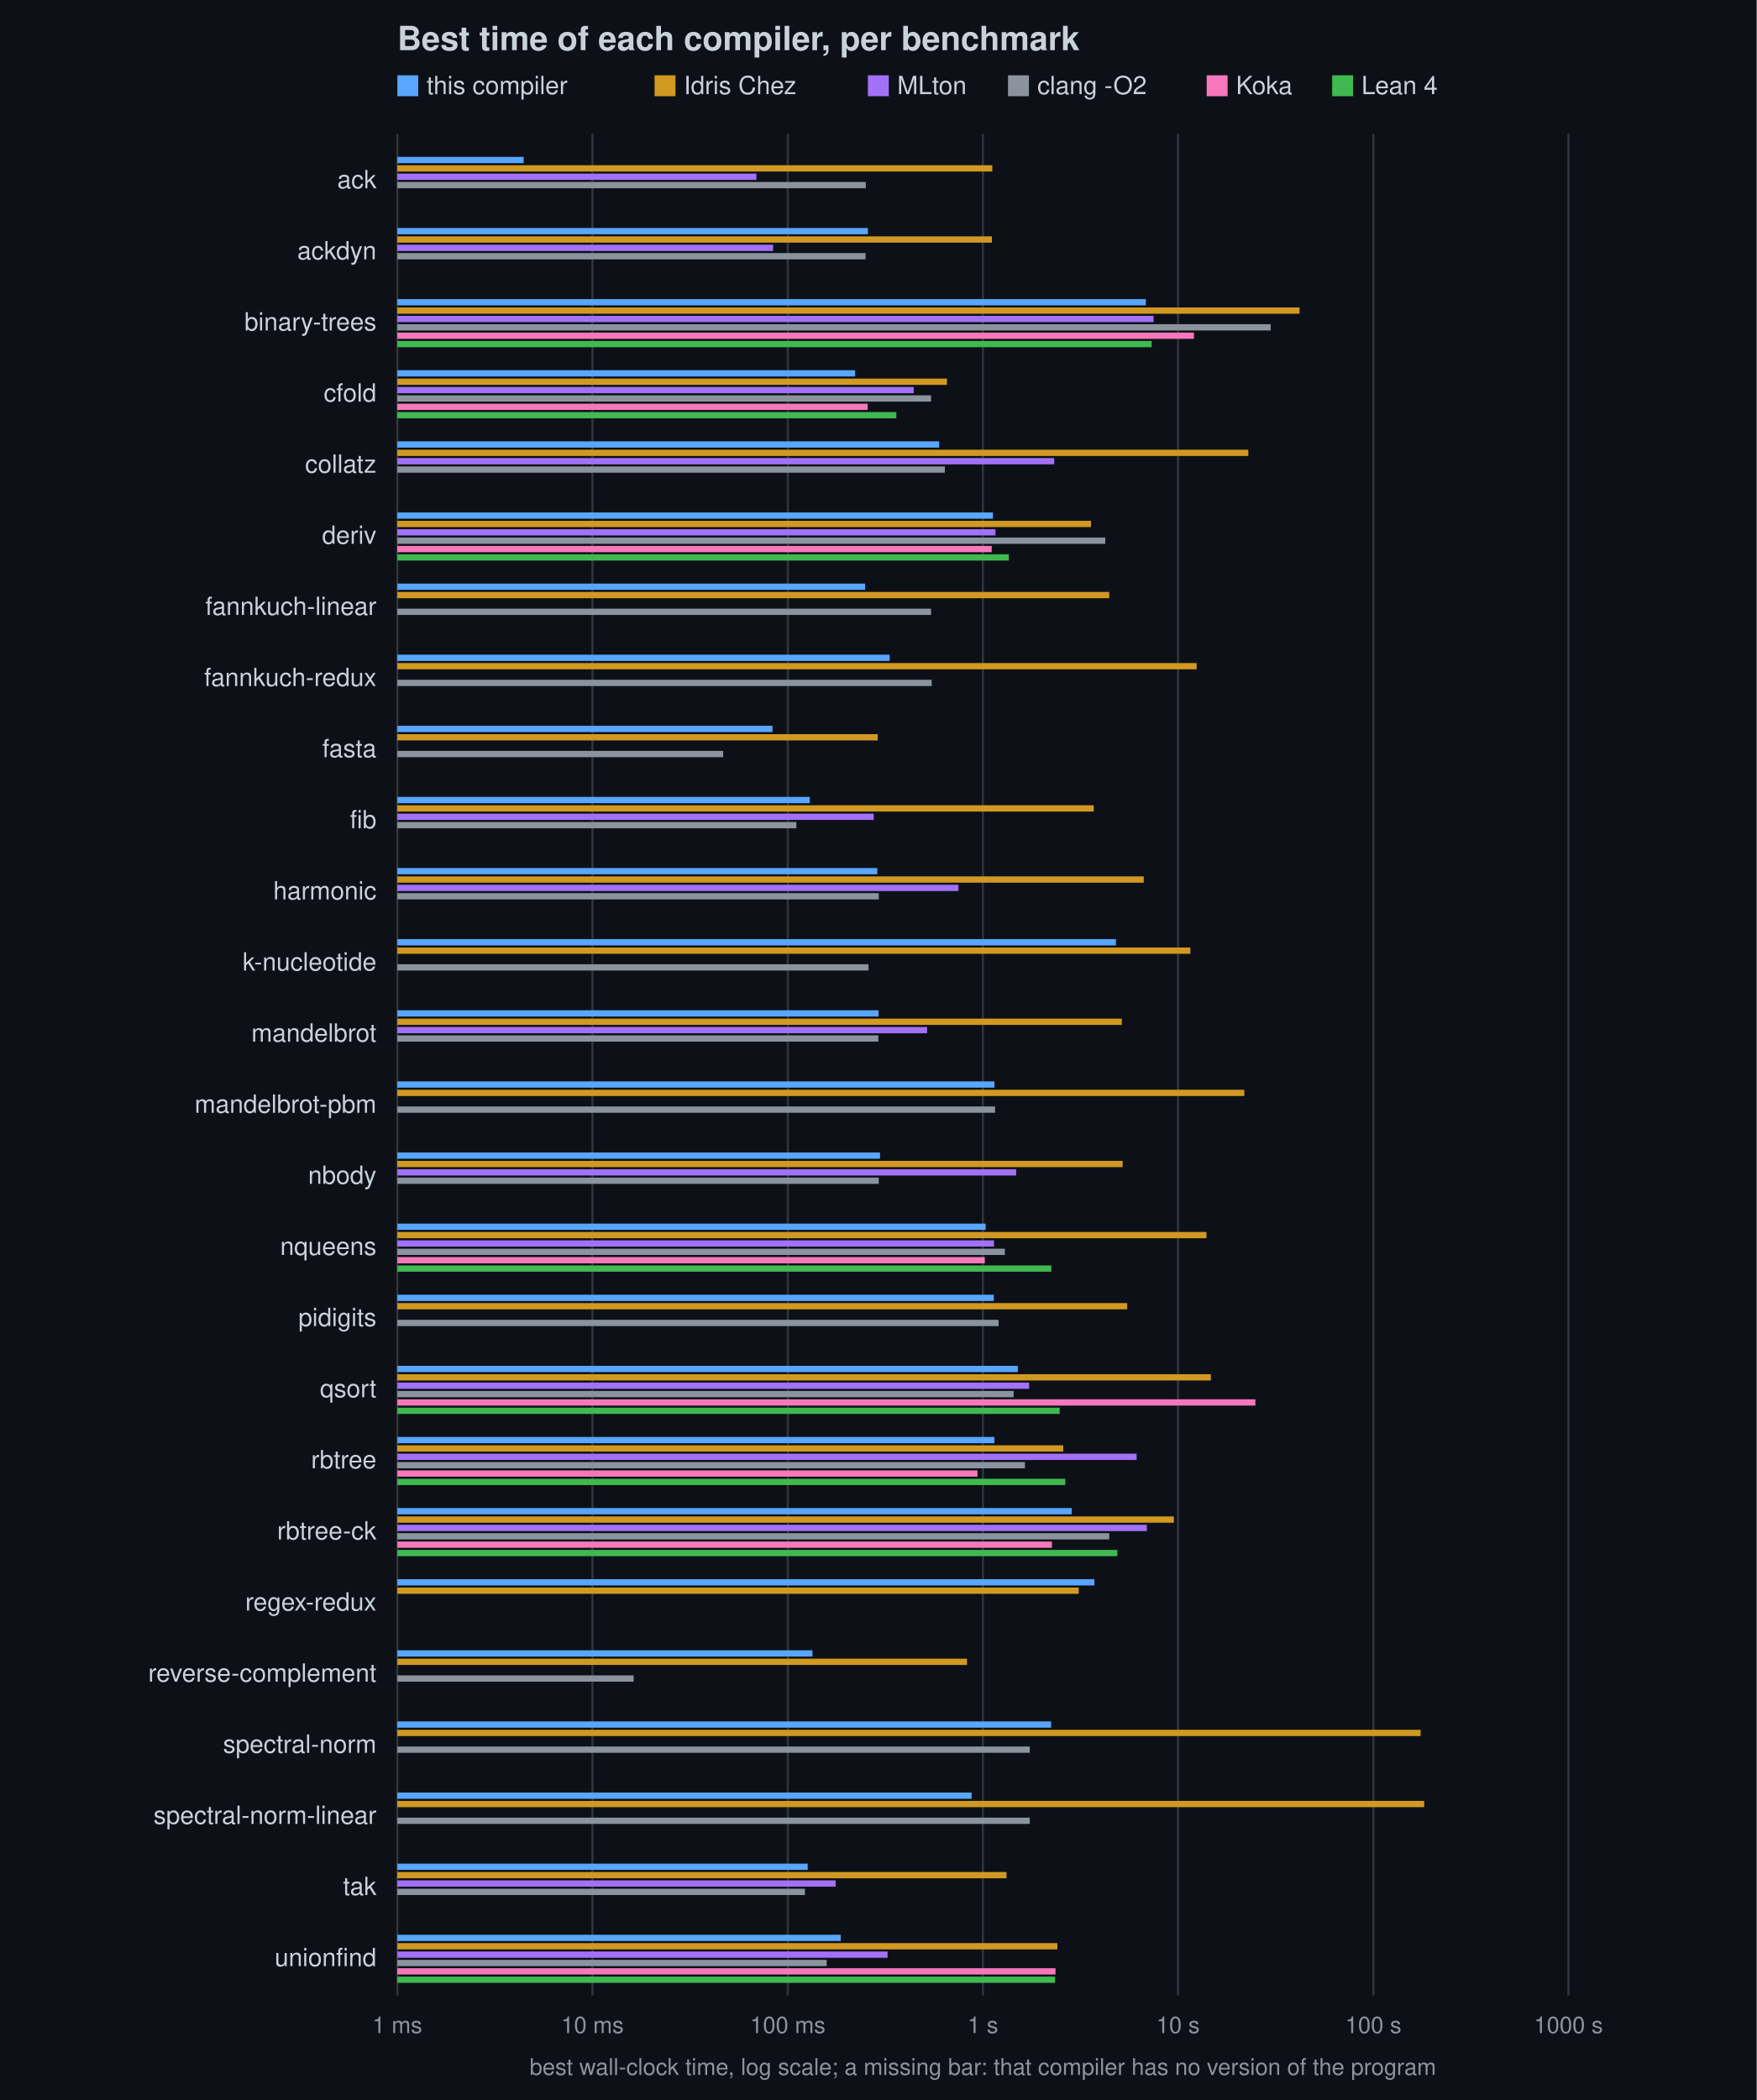
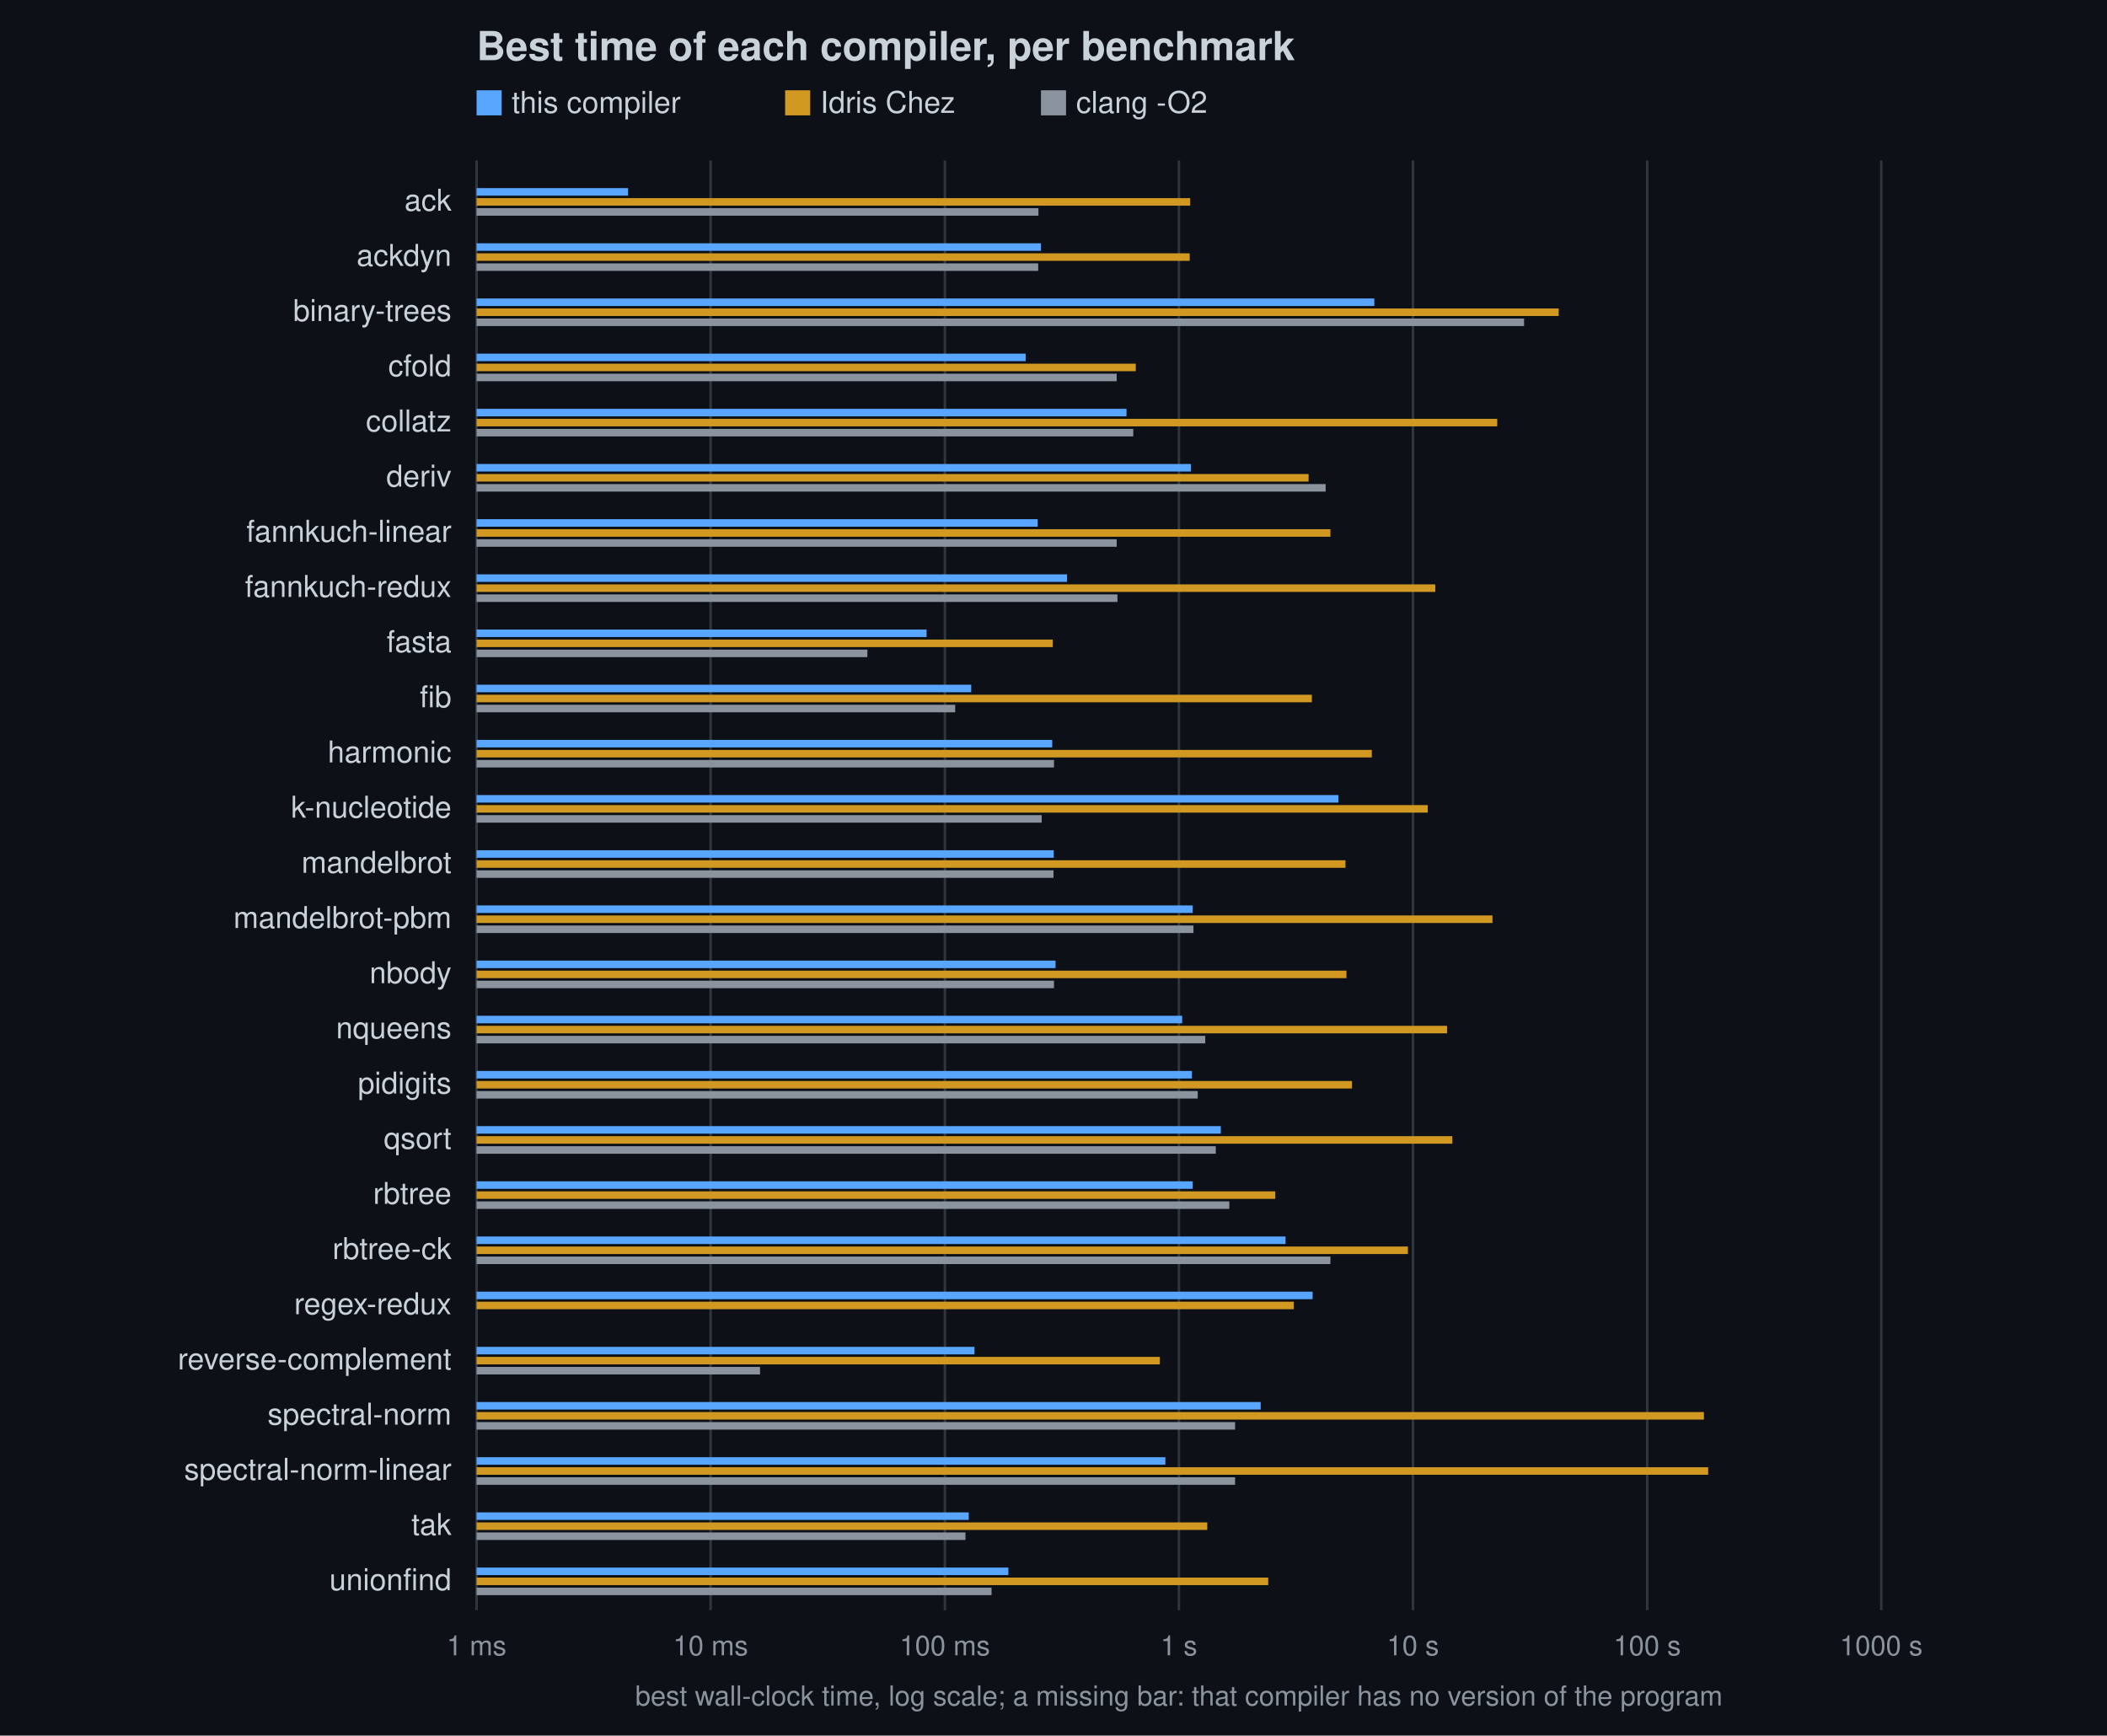
- <svg xmlns="http://www.w3.org/2000/svg" width="840" height="1004" viewBox="0 0 840 1004" font-family="-apple-system, Segoe UI, Helvetica, Arial, sans-serif">
+ <svg xmlns="http://www.w3.org/2000/svg" width="840" height="692" viewBox="0 0 840 692" font-family="-apple-system, Segoe UI, Helvetica, Arial, sans-serif">
  <rect width="100%" height="100%" fill="#0d1117" />
  <text x="190.0" y="24.0" text-anchor="start" font-size="16" fill="#c9d1d9" font-weight="600">Best time of each compiler, per benchmark</text>
  <rect x="190.0" y="36" width="10" height="10" fill="#58a6ff" />
  <text x="204.0" y="45.0" text-anchor="start" font-size="12" fill="#c9d1d9">this compiler</text>
  <rect x="313.0" y="36" width="10" height="10" fill="#d29922" />
  <text x="327.0" y="45.0" text-anchor="start" font-size="12" fill="#c9d1d9">Idris Chez</text>
-   <rect x="415.0" y="36" width="10" height="10" fill="#a371f7" />
-   <text x="429.0" y="45.0" text-anchor="start" font-size="12" fill="#c9d1d9">MLton</text>
-   <rect x="482.0" y="36" width="10" height="10" fill="#8b949e" />
-   <text x="496.0" y="45.0" text-anchor="start" font-size="12" fill="#c9d1d9">clang -O2</text>
-   <rect x="577.0" y="36" width="10" height="10" fill="#f778ba" />
-   <text x="591.0" y="45.0" text-anchor="start" font-size="12" fill="#c9d1d9">Koka</text>
-   <rect x="637.0" y="36" width="10" height="10" fill="#3fb950" />
-   <text x="651.0" y="45.0" text-anchor="start" font-size="12" fill="#c9d1d9">Lean 4</text>
-   <line x1="190.0" y1="64" x2="190.0" y2="954" stroke="#30363d" />
-   <text x="190.0" y="972.0" text-anchor="middle" font-size="11" fill="#8b949e">1 ms</text>
-   <line x1="283.3" y1="64" x2="283.3" y2="954" stroke="#30363d" />
-   <text x="283.3" y="972.0" text-anchor="middle" font-size="11" fill="#8b949e">10 ms</text>
-   <line x1="376.7" y1="64" x2="376.7" y2="954" stroke="#30363d" />
-   <text x="376.7" y="972.0" text-anchor="middle" font-size="11" fill="#8b949e">100 ms</text>
-   <line x1="470.0" y1="64" x2="470.0" y2="954" stroke="#30363d" />
-   <text x="470.0" y="972.0" text-anchor="middle" font-size="11" fill="#8b949e">1 s</text>
-   <line x1="563.3" y1="64" x2="563.3" y2="954" stroke="#30363d" />
-   <text x="563.3" y="972.0" text-anchor="middle" font-size="11" fill="#8b949e">10 s</text>
-   <line x1="656.7" y1="64" x2="656.7" y2="954" stroke="#30363d" />
-   <text x="656.7" y="972.0" text-anchor="middle" font-size="11" fill="#8b949e">100 s</text>
-   <line x1="750.0" y1="64" x2="750.0" y2="954" stroke="#30363d" />
-   <text x="750.0" y="972.0" text-anchor="middle" font-size="11" fill="#8b949e">1000 s</text>
-   <text x="180.0" y="90.0" text-anchor="end" font-size="12" fill="#c9d1d9">ack</text>
+   <rect x="415.0" y="36" width="10" height="10" fill="#8b949e" />
+   <text x="429.0" y="45.0" text-anchor="start" font-size="12" fill="#c9d1d9">clang -O2</text>
+   <line x1="190.0" y1="64" x2="190.0" y2="642" stroke="#30363d" />
+   <text x="190.0" y="660.0" text-anchor="middle" font-size="11" fill="#8b949e">1 ms</text>
+   <line x1="283.3" y1="64" x2="283.3" y2="642" stroke="#30363d" />
+   <text x="283.3" y="660.0" text-anchor="middle" font-size="11" fill="#8b949e">10 ms</text>
+   <line x1="376.7" y1="64" x2="376.7" y2="642" stroke="#30363d" />
+   <text x="376.7" y="660.0" text-anchor="middle" font-size="11" fill="#8b949e">100 ms</text>
+   <line x1="470.0" y1="64" x2="470.0" y2="642" stroke="#30363d" />
+   <text x="470.0" y="660.0" text-anchor="middle" font-size="11" fill="#8b949e">1 s</text>
+   <line x1="563.3" y1="64" x2="563.3" y2="642" stroke="#30363d" />
+   <text x="563.3" y="660.0" text-anchor="middle" font-size="11" fill="#8b949e">10 s</text>
+   <line x1="656.7" y1="64" x2="656.7" y2="642" stroke="#30363d" />
+   <text x="656.7" y="660.0" text-anchor="middle" font-size="11" fill="#8b949e">100 s</text>
+   <line x1="750.0" y1="64" x2="750.0" y2="642" stroke="#30363d" />
+   <text x="750.0" y="660.0" text-anchor="middle" font-size="11" fill="#8b949e">1000 s</text>
+   <text x="180.0" y="84.0" text-anchor="end" font-size="12" fill="#c9d1d9">ack</text>
  <rect x="190" y="75.0" width="60.4" height="3" fill="#58a6ff" />
  <rect x="190" y="79.0" width="284.5" height="3" fill="#d29922" />
-   <rect x="190" y="83.0" width="171.7" height="3" fill="#a371f7" />
-   <rect x="190" y="87.0" width="224.0" height="3" fill="#8b949e" />
-   <text x="180.0" y="124.0" text-anchor="end" font-size="12" fill="#c9d1d9">ackdyn</text>
-   <rect x="190" y="109.0" width="225.0" height="3" fill="#58a6ff" />
-   <rect x="190" y="113.0" width="284.3" height="3" fill="#d29922" />
-   <rect x="190" y="117.0" width="179.7" height="3" fill="#a371f7" />
-   <rect x="190" y="121.0" width="223.9" height="3" fill="#8b949e" />
-   <text x="180.0" y="158.0" text-anchor="end" font-size="12" fill="#c9d1d9">binary-trees</text>
-   <rect x="190" y="143.0" width="357.9" height="3" fill="#58a6ff" />
-   <rect x="190" y="147.0" width="431.4" height="3" fill="#d29922" />
-   <rect x="190" y="151.0" width="361.6" height="3" fill="#a371f7" />
-   <rect x="190" y="155.0" width="417.6" height="3" fill="#8b949e" />
-   <rect x="190" y="159.0" width="380.9" height="3" fill="#f778ba" />
-   <rect x="190" y="163.0" width="360.7" height="3" fill="#3fb950" />
-   <text x="180.0" y="192.0" text-anchor="end" font-size="12" fill="#c9d1d9">cfold</text>
-   <rect x="190" y="177.0" width="218.9" height="3" fill="#58a6ff" />
-   <rect x="190" y="181.0" width="262.8" height="3" fill="#d29922" />
-   <rect x="190" y="185.0" width="246.9" height="3" fill="#a371f7" />
-   <rect x="190" y="189.0" width="255.2" height="3" fill="#8b949e" />
-   <rect x="190" y="193.0" width="224.9" height="3" fill="#f778ba" />
-   <rect x="190" y="197.0" width="238.6" height="3" fill="#3fb950" />
-   <text x="180.0" y="226.0" text-anchor="end" font-size="12" fill="#c9d1d9">collatz</text>
-   <rect x="190" y="211.0" width="259.1" height="3" fill="#58a6ff" />
-   <rect x="190" y="215.0" width="406.9" height="3" fill="#d29922" />
-   <rect x="190" y="219.0" width="314.1" height="3" fill="#a371f7" />
-   <rect x="190" y="223.0" width="261.8" height="3" fill="#8b949e" />
-   <text x="180.0" y="260.0" text-anchor="end" font-size="12" fill="#c9d1d9">deriv</text>
-   <rect x="190" y="245.0" width="284.8" height="3" fill="#58a6ff" />
-   <rect x="190" y="249.0" width="331.7" height="3" fill="#d29922" />
-   <rect x="190" y="253.0" width="286.0" height="3" fill="#a371f7" />
-   <rect x="190" y="257.0" width="338.5" height="3" fill="#8b949e" />
-   <rect x="190" y="261.0" width="284.2" height="3" fill="#f778ba" />
-   <rect x="190" y="265.0" width="292.4" height="3" fill="#3fb950" />
-   <text x="180.0" y="294.0" text-anchor="end" font-size="12" fill="#c9d1d9">fannkuch-linear</text>
-   <rect x="190" y="279.0" width="223.7" height="3" fill="#58a6ff" />
-   <rect x="190" y="283.0" width="340.4" height="3" fill="#d29922" />
-   <rect x="190" y="291.0" width="255.2" height="3" fill="#8b949e" />
-   <text x="180.0" y="328.0" text-anchor="end" font-size="12" fill="#c9d1d9">fannkuch-redux</text>
-   <rect x="190" y="313.0" width="235.4" height="3" fill="#58a6ff" />
-   <rect x="190" y="317.0" width="382.2" height="3" fill="#d29922" />
-   <rect x="190" y="325.0" width="255.5" height="3" fill="#8b949e" />
-   <text x="180.0" y="362.0" text-anchor="end" font-size="12" fill="#c9d1d9">fasta</text>
-   <rect x="190" y="347.0" width="179.4" height="3" fill="#58a6ff" />
-   <rect x="190" y="351.0" width="229.7" height="3" fill="#d29922" />
-   <rect x="190" y="359.0" width="155.8" height="3" fill="#8b949e" />
-   <text x="180.0" y="396.0" text-anchor="end" font-size="12" fill="#c9d1d9">fib</text>
-   <rect x="190" y="381.0" width="197.2" height="3" fill="#58a6ff" />
-   <rect x="190" y="385.0" width="333.0" height="3" fill="#d29922" />
-   <rect x="190" y="389.0" width="227.8" height="3" fill="#a371f7" />
-   <rect x="190" y="393.0" width="190.8" height="3" fill="#8b949e" />
-   <text x="180.0" y="430.0" text-anchor="end" font-size="12" fill="#c9d1d9">harmonic</text>
-   <rect x="190" y="415.0" width="229.5" height="3" fill="#58a6ff" />
-   <rect x="190" y="419.0" width="356.9" height="3" fill="#d29922" />
-   <rect x="190" y="423.0" width="268.3" height="3" fill="#a371f7" />
-   <rect x="190" y="427.0" width="230.2" height="3" fill="#8b949e" />
-   <text x="180.0" y="464.0" text-anchor="end" font-size="12" fill="#c9d1d9">k-nucleotide</text>
-   <rect x="190" y="449.0" width="343.6" height="3" fill="#58a6ff" />
-   <rect x="190" y="453.0" width="379.2" height="3" fill="#d29922" />
-   <rect x="190" y="461.0" width="225.3" height="3" fill="#8b949e" />
-   <text x="180.0" y="498.0" text-anchor="end" font-size="12" fill="#c9d1d9">mandelbrot</text>
-   <rect x="190" y="483.0" width="230.1" height="3" fill="#58a6ff" />
-   <rect x="190" y="487.0" width="346.4" height="3" fill="#d29922" />
-   <rect x="190" y="491.0" width="253.3" height="3" fill="#a371f7" />
-   <rect x="190" y="495.0" width="230.0" height="3" fill="#8b949e" />
-   <text x="180.0" y="532.0" text-anchor="end" font-size="12" fill="#c9d1d9">mandelbrot-pbm</text>
-   <rect x="190" y="517.0" width="285.5" height="3" fill="#58a6ff" />
-   <rect x="190" y="521.0" width="405.0" height="3" fill="#d29922" />
-   <rect x="190" y="529.0" width="285.8" height="3" fill="#8b949e" />
-   <text x="180.0" y="566.0" text-anchor="end" font-size="12" fill="#c9d1d9">nbody</text>
-   <rect x="190" y="551.0" width="230.8" height="3" fill="#58a6ff" />
-   <rect x="190" y="555.0" width="346.8" height="3" fill="#d29922" />
-   <rect x="190" y="559.0" width="295.9" height="3" fill="#a371f7" />
-   <rect x="190" y="563.0" width="230.2" height="3" fill="#8b949e" />
-   <text x="180.0" y="600.0" text-anchor="end" font-size="12" fill="#c9d1d9">nqueens</text>
-   <rect x="190" y="585.0" width="281.3" height="3" fill="#58a6ff" />
-   <rect x="190" y="589.0" width="386.9" height="3" fill="#d29922" />
-   <rect x="190" y="593.0" width="285.3" height="3" fill="#a371f7" />
-   <rect x="190" y="597.0" width="290.5" height="3" fill="#8b949e" />
-   <rect x="190" y="601.0" width="280.9" height="3" fill="#f778ba" />
-   <rect x="190" y="605.0" width="312.7" height="3" fill="#3fb950" />
-   <text x="180.0" y="634.0" text-anchor="end" font-size="12" fill="#c9d1d9">pidigits</text>
-   <rect x="190" y="619.0" width="285.2" height="3" fill="#58a6ff" />
-   <rect x="190" y="623.0" width="349.0" height="3" fill="#d29922" />
-   <rect x="190" y="631.0" width="287.5" height="3" fill="#8b949e" />
-   <text x="180.0" y="668.0" text-anchor="end" font-size="12" fill="#c9d1d9">qsort</text>
-   <rect x="190" y="653.0" width="296.7" height="3" fill="#58a6ff" />
-   <rect x="190" y="657.0" width="389.0" height="3" fill="#d29922" />
-   <rect x="190" y="661.0" width="302.1" height="3" fill="#a371f7" />
-   <rect x="190" y="665.0" width="294.7" height="3" fill="#8b949e" />
-   <rect x="190" y="669.0" width="410.3" height="3" fill="#f778ba" />
-   <rect x="190" y="673.0" width="316.7" height="3" fill="#3fb950" />
-   <text x="180.0" y="702.0" text-anchor="end" font-size="12" fill="#c9d1d9">rbtree</text>
-   <rect x="190" y="687.0" width="285.5" height="3" fill="#58a6ff" />
-   <rect x="190" y="691.0" width="318.4" height="3" fill="#d29922" />
-   <rect x="190" y="695.0" width="353.5" height="3" fill="#a371f7" />
-   <rect x="190" y="699.0" width="300.1" height="3" fill="#8b949e" />
-   <rect x="190" y="703.0" width="277.4" height="3" fill="#f778ba" />
-   <rect x="190" y="707.0" width="319.4" height="3" fill="#3fb950" />
-   <text x="180.0" y="736.0" text-anchor="end" font-size="12" fill="#c9d1d9">rbtree-ck</text>
-   <rect x="190" y="721.0" width="322.5" height="3" fill="#58a6ff" />
-   <rect x="190" y="725.0" width="371.3" height="3" fill="#d29922" />
-   <rect x="190" y="729.0" width="358.4" height="3" fill="#a371f7" />
-   <rect x="190" y="733.0" width="340.4" height="3" fill="#8b949e" />
-   <rect x="190" y="737.0" width="313.0" height="3" fill="#f778ba" />
-   <rect x="190" y="741.0" width="344.3" height="3" fill="#3fb950" />
-   <text x="180.0" y="770.0" text-anchor="end" font-size="12" fill="#c9d1d9">regex-redux</text>
-   <rect x="190" y="755.0" width="333.3" height="3" fill="#58a6ff" />
-   <rect x="190" y="759.0" width="325.8" height="3" fill="#d29922" />
-   <text x="180.0" y="804.0" text-anchor="end" font-size="12" fill="#c9d1d9">reverse-complement</text>
-   <rect x="190" y="789.0" width="198.5" height="3" fill="#58a6ff" />
-   <rect x="190" y="793.0" width="272.4" height="3" fill="#d29922" />
-   <rect x="190" y="801.0" width="113.0" height="3" fill="#8b949e" />
-   <text x="180.0" y="838.0" text-anchor="end" font-size="12" fill="#c9d1d9">spectral-norm</text>
-   <rect x="190" y="823.0" width="312.6" height="3" fill="#58a6ff" />
-   <rect x="190" y="827.0" width="489.3" height="3" fill="#d29922" />
-   <rect x="190" y="835.0" width="302.4" height="3" fill="#8b949e" />
-   <text x="180.0" y="872.0" text-anchor="end" font-size="12" fill="#c9d1d9">spectral-norm-linear</text>
-   <rect x="190" y="857.0" width="274.6" height="3" fill="#58a6ff" />
-   <rect x="190" y="861.0" width="491.0" height="3" fill="#d29922" />
-   <rect x="190" y="869.0" width="302.4" height="3" fill="#8b949e" />
-   <text x="180.0" y="906.0" text-anchor="end" font-size="12" fill="#c9d1d9">tak</text>
-   <rect x="190" y="891.0" width="196.2" height="3" fill="#58a6ff" />
-   <rect x="190" y="895.0" width="291.3" height="3" fill="#d29922" />
-   <rect x="190" y="899.0" width="209.6" height="3" fill="#a371f7" />
-   <rect x="190" y="903.0" width="194.9" height="3" fill="#8b949e" />
-   <text x="180.0" y="940.0" text-anchor="end" font-size="12" fill="#c9d1d9">unionfind</text>
-   <rect x="190" y="925.0" width="212.0" height="3" fill="#58a6ff" />
-   <rect x="190" y="929.0" width="315.6" height="3" fill="#d29922" />
-   <rect x="190" y="933.0" width="234.4" height="3" fill="#a371f7" />
-   <rect x="190" y="937.0" width="205.3" height="3" fill="#8b949e" />
-   <rect x="190" y="941.0" width="314.7" height="3" fill="#f778ba" />
-   <rect x="190" y="945.0" width="314.5" height="3" fill="#3fb950" />
-   <text x="470.0" y="992.0" text-anchor="middle" font-size="11" fill="#8b949e">best wall-clock time, log scale; a missing bar: that compiler has no version of the program</text>
+   <rect x="190" y="83.0" width="224.0" height="3" fill="#8b949e" />
+   <text x="180.0" y="106.0" text-anchor="end" font-size="12" fill="#c9d1d9">ackdyn</text>
+   <rect x="190" y="97.0" width="225.0" height="3" fill="#58a6ff" />
+   <rect x="190" y="101.0" width="284.3" height="3" fill="#d29922" />
+   <rect x="190" y="105.0" width="223.9" height="3" fill="#8b949e" />
+   <text x="180.0" y="128.0" text-anchor="end" font-size="12" fill="#c9d1d9">binary-trees</text>
+   <rect x="190" y="119.0" width="357.9" height="3" fill="#58a6ff" />
+   <rect x="190" y="123.0" width="431.4" height="3" fill="#d29922" />
+   <rect x="190" y="127.0" width="417.6" height="3" fill="#8b949e" />
+   <text x="180.0" y="150.0" text-anchor="end" font-size="12" fill="#c9d1d9">cfold</text>
+   <rect x="190" y="141.0" width="218.9" height="3" fill="#58a6ff" />
+   <rect x="190" y="145.0" width="262.8" height="3" fill="#d29922" />
+   <rect x="190" y="149.0" width="255.2" height="3" fill="#8b949e" />
+   <text x="180.0" y="172.0" text-anchor="end" font-size="12" fill="#c9d1d9">collatz</text>
+   <rect x="190" y="163.0" width="259.1" height="3" fill="#58a6ff" />
+   <rect x="190" y="167.0" width="406.9" height="3" fill="#d29922" />
+   <rect x="190" y="171.0" width="261.8" height="3" fill="#8b949e" />
+   <text x="180.0" y="194.0" text-anchor="end" font-size="12" fill="#c9d1d9">deriv</text>
+   <rect x="190" y="185.0" width="284.8" height="3" fill="#58a6ff" />
+   <rect x="190" y="189.0" width="331.7" height="3" fill="#d29922" />
+   <rect x="190" y="193.0" width="338.5" height="3" fill="#8b949e" />
+   <text x="180.0" y="216.0" text-anchor="end" font-size="12" fill="#c9d1d9">fannkuch-linear</text>
+   <rect x="190" y="207.0" width="223.7" height="3" fill="#58a6ff" />
+   <rect x="190" y="211.0" width="340.4" height="3" fill="#d29922" />
+   <rect x="190" y="215.0" width="255.2" height="3" fill="#8b949e" />
+   <text x="180.0" y="238.0" text-anchor="end" font-size="12" fill="#c9d1d9">fannkuch-redux</text>
+   <rect x="190" y="229.0" width="235.4" height="3" fill="#58a6ff" />
+   <rect x="190" y="233.0" width="382.2" height="3" fill="#d29922" />
+   <rect x="190" y="237.0" width="255.5" height="3" fill="#8b949e" />
+   <text x="180.0" y="260.0" text-anchor="end" font-size="12" fill="#c9d1d9">fasta</text>
+   <rect x="190" y="251.0" width="179.4" height="3" fill="#58a6ff" />
+   <rect x="190" y="255.0" width="229.7" height="3" fill="#d29922" />
+   <rect x="190" y="259.0" width="155.8" height="3" fill="#8b949e" />
+   <text x="180.0" y="282.0" text-anchor="end" font-size="12" fill="#c9d1d9">fib</text>
+   <rect x="190" y="273.0" width="197.2" height="3" fill="#58a6ff" />
+   <rect x="190" y="277.0" width="333.0" height="3" fill="#d29922" />
+   <rect x="190" y="281.0" width="190.8" height="3" fill="#8b949e" />
+   <text x="180.0" y="304.0" text-anchor="end" font-size="12" fill="#c9d1d9">harmonic</text>
+   <rect x="190" y="295.0" width="229.5" height="3" fill="#58a6ff" />
+   <rect x="190" y="299.0" width="356.9" height="3" fill="#d29922" />
+   <rect x="190" y="303.0" width="230.2" height="3" fill="#8b949e" />
+   <text x="180.0" y="326.0" text-anchor="end" font-size="12" fill="#c9d1d9">k-nucleotide</text>
+   <rect x="190" y="317.0" width="343.6" height="3" fill="#58a6ff" />
+   <rect x="190" y="321.0" width="379.2" height="3" fill="#d29922" />
+   <rect x="190" y="325.0" width="225.3" height="3" fill="#8b949e" />
+   <text x="180.0" y="348.0" text-anchor="end" font-size="12" fill="#c9d1d9">mandelbrot</text>
+   <rect x="190" y="339.0" width="230.1" height="3" fill="#58a6ff" />
+   <rect x="190" y="343.0" width="346.4" height="3" fill="#d29922" />
+   <rect x="190" y="347.0" width="230.0" height="3" fill="#8b949e" />
+   <text x="180.0" y="370.0" text-anchor="end" font-size="12" fill="#c9d1d9">mandelbrot-pbm</text>
+   <rect x="190" y="361.0" width="285.5" height="3" fill="#58a6ff" />
+   <rect x="190" y="365.0" width="405.0" height="3" fill="#d29922" />
+   <rect x="190" y="369.0" width="285.8" height="3" fill="#8b949e" />
+   <text x="180.0" y="392.0" text-anchor="end" font-size="12" fill="#c9d1d9">nbody</text>
+   <rect x="190" y="383.0" width="230.8" height="3" fill="#58a6ff" />
+   <rect x="190" y="387.0" width="346.8" height="3" fill="#d29922" />
+   <rect x="190" y="391.0" width="230.2" height="3" fill="#8b949e" />
+   <text x="180.0" y="414.0" text-anchor="end" font-size="12" fill="#c9d1d9">nqueens</text>
+   <rect x="190" y="405.0" width="281.3" height="3" fill="#58a6ff" />
+   <rect x="190" y="409.0" width="386.9" height="3" fill="#d29922" />
+   <rect x="190" y="413.0" width="290.5" height="3" fill="#8b949e" />
+   <text x="180.0" y="436.0" text-anchor="end" font-size="12" fill="#c9d1d9">pidigits</text>
+   <rect x="190" y="427.0" width="285.2" height="3" fill="#58a6ff" />
+   <rect x="190" y="431.0" width="349.0" height="3" fill="#d29922" />
+   <rect x="190" y="435.0" width="287.5" height="3" fill="#8b949e" />
+   <text x="180.0" y="458.0" text-anchor="end" font-size="12" fill="#c9d1d9">qsort</text>
+   <rect x="190" y="449.0" width="296.7" height="3" fill="#58a6ff" />
+   <rect x="190" y="453.0" width="389.0" height="3" fill="#d29922" />
+   <rect x="190" y="457.0" width="294.7" height="3" fill="#8b949e" />
+   <text x="180.0" y="480.0" text-anchor="end" font-size="12" fill="#c9d1d9">rbtree</text>
+   <rect x="190" y="471.0" width="285.5" height="3" fill="#58a6ff" />
+   <rect x="190" y="475.0" width="318.4" height="3" fill="#d29922" />
+   <rect x="190" y="479.0" width="300.1" height="3" fill="#8b949e" />
+   <text x="180.0" y="502.0" text-anchor="end" font-size="12" fill="#c9d1d9">rbtree-ck</text>
+   <rect x="190" y="493.0" width="322.5" height="3" fill="#58a6ff" />
+   <rect x="190" y="497.0" width="371.3" height="3" fill="#d29922" />
+   <rect x="190" y="501.0" width="340.4" height="3" fill="#8b949e" />
+   <text x="180.0" y="524.0" text-anchor="end" font-size="12" fill="#c9d1d9">regex-redux</text>
+   <rect x="190" y="515.0" width="333.3" height="3" fill="#58a6ff" />
+   <rect x="190" y="519.0" width="325.8" height="3" fill="#d29922" />
+   <text x="180.0" y="546.0" text-anchor="end" font-size="12" fill="#c9d1d9">reverse-complement</text>
+   <rect x="190" y="537.0" width="198.5" height="3" fill="#58a6ff" />
+   <rect x="190" y="541.0" width="272.4" height="3" fill="#d29922" />
+   <rect x="190" y="545.0" width="113.0" height="3" fill="#8b949e" />
+   <text x="180.0" y="568.0" text-anchor="end" font-size="12" fill="#c9d1d9">spectral-norm</text>
+   <rect x="190" y="559.0" width="312.6" height="3" fill="#58a6ff" />
+   <rect x="190" y="563.0" width="489.3" height="3" fill="#d29922" />
+   <rect x="190" y="567.0" width="302.4" height="3" fill="#8b949e" />
+   <text x="180.0" y="590.0" text-anchor="end" font-size="12" fill="#c9d1d9">spectral-norm-linear</text>
+   <rect x="190" y="581.0" width="274.6" height="3" fill="#58a6ff" />
+   <rect x="190" y="585.0" width="491.0" height="3" fill="#d29922" />
+   <rect x="190" y="589.0" width="302.4" height="3" fill="#8b949e" />
+   <text x="180.0" y="612.0" text-anchor="end" font-size="12" fill="#c9d1d9">tak</text>
+   <rect x="190" y="603.0" width="196.2" height="3" fill="#58a6ff" />
+   <rect x="190" y="607.0" width="291.3" height="3" fill="#d29922" />
+   <rect x="190" y="611.0" width="194.9" height="3" fill="#8b949e" />
+   <text x="180.0" y="634.0" text-anchor="end" font-size="12" fill="#c9d1d9">unionfind</text>
+   <rect x="190" y="625.0" width="212.0" height="3" fill="#58a6ff" />
+   <rect x="190" y="629.0" width="315.6" height="3" fill="#d29922" />
+   <rect x="190" y="633.0" width="205.3" height="3" fill="#8b949e" />
+   <text x="470.0" y="680.0" text-anchor="middle" font-size="11" fill="#8b949e">best wall-clock time, log scale; a missing bar: that compiler has no version of the program</text>
</svg>
